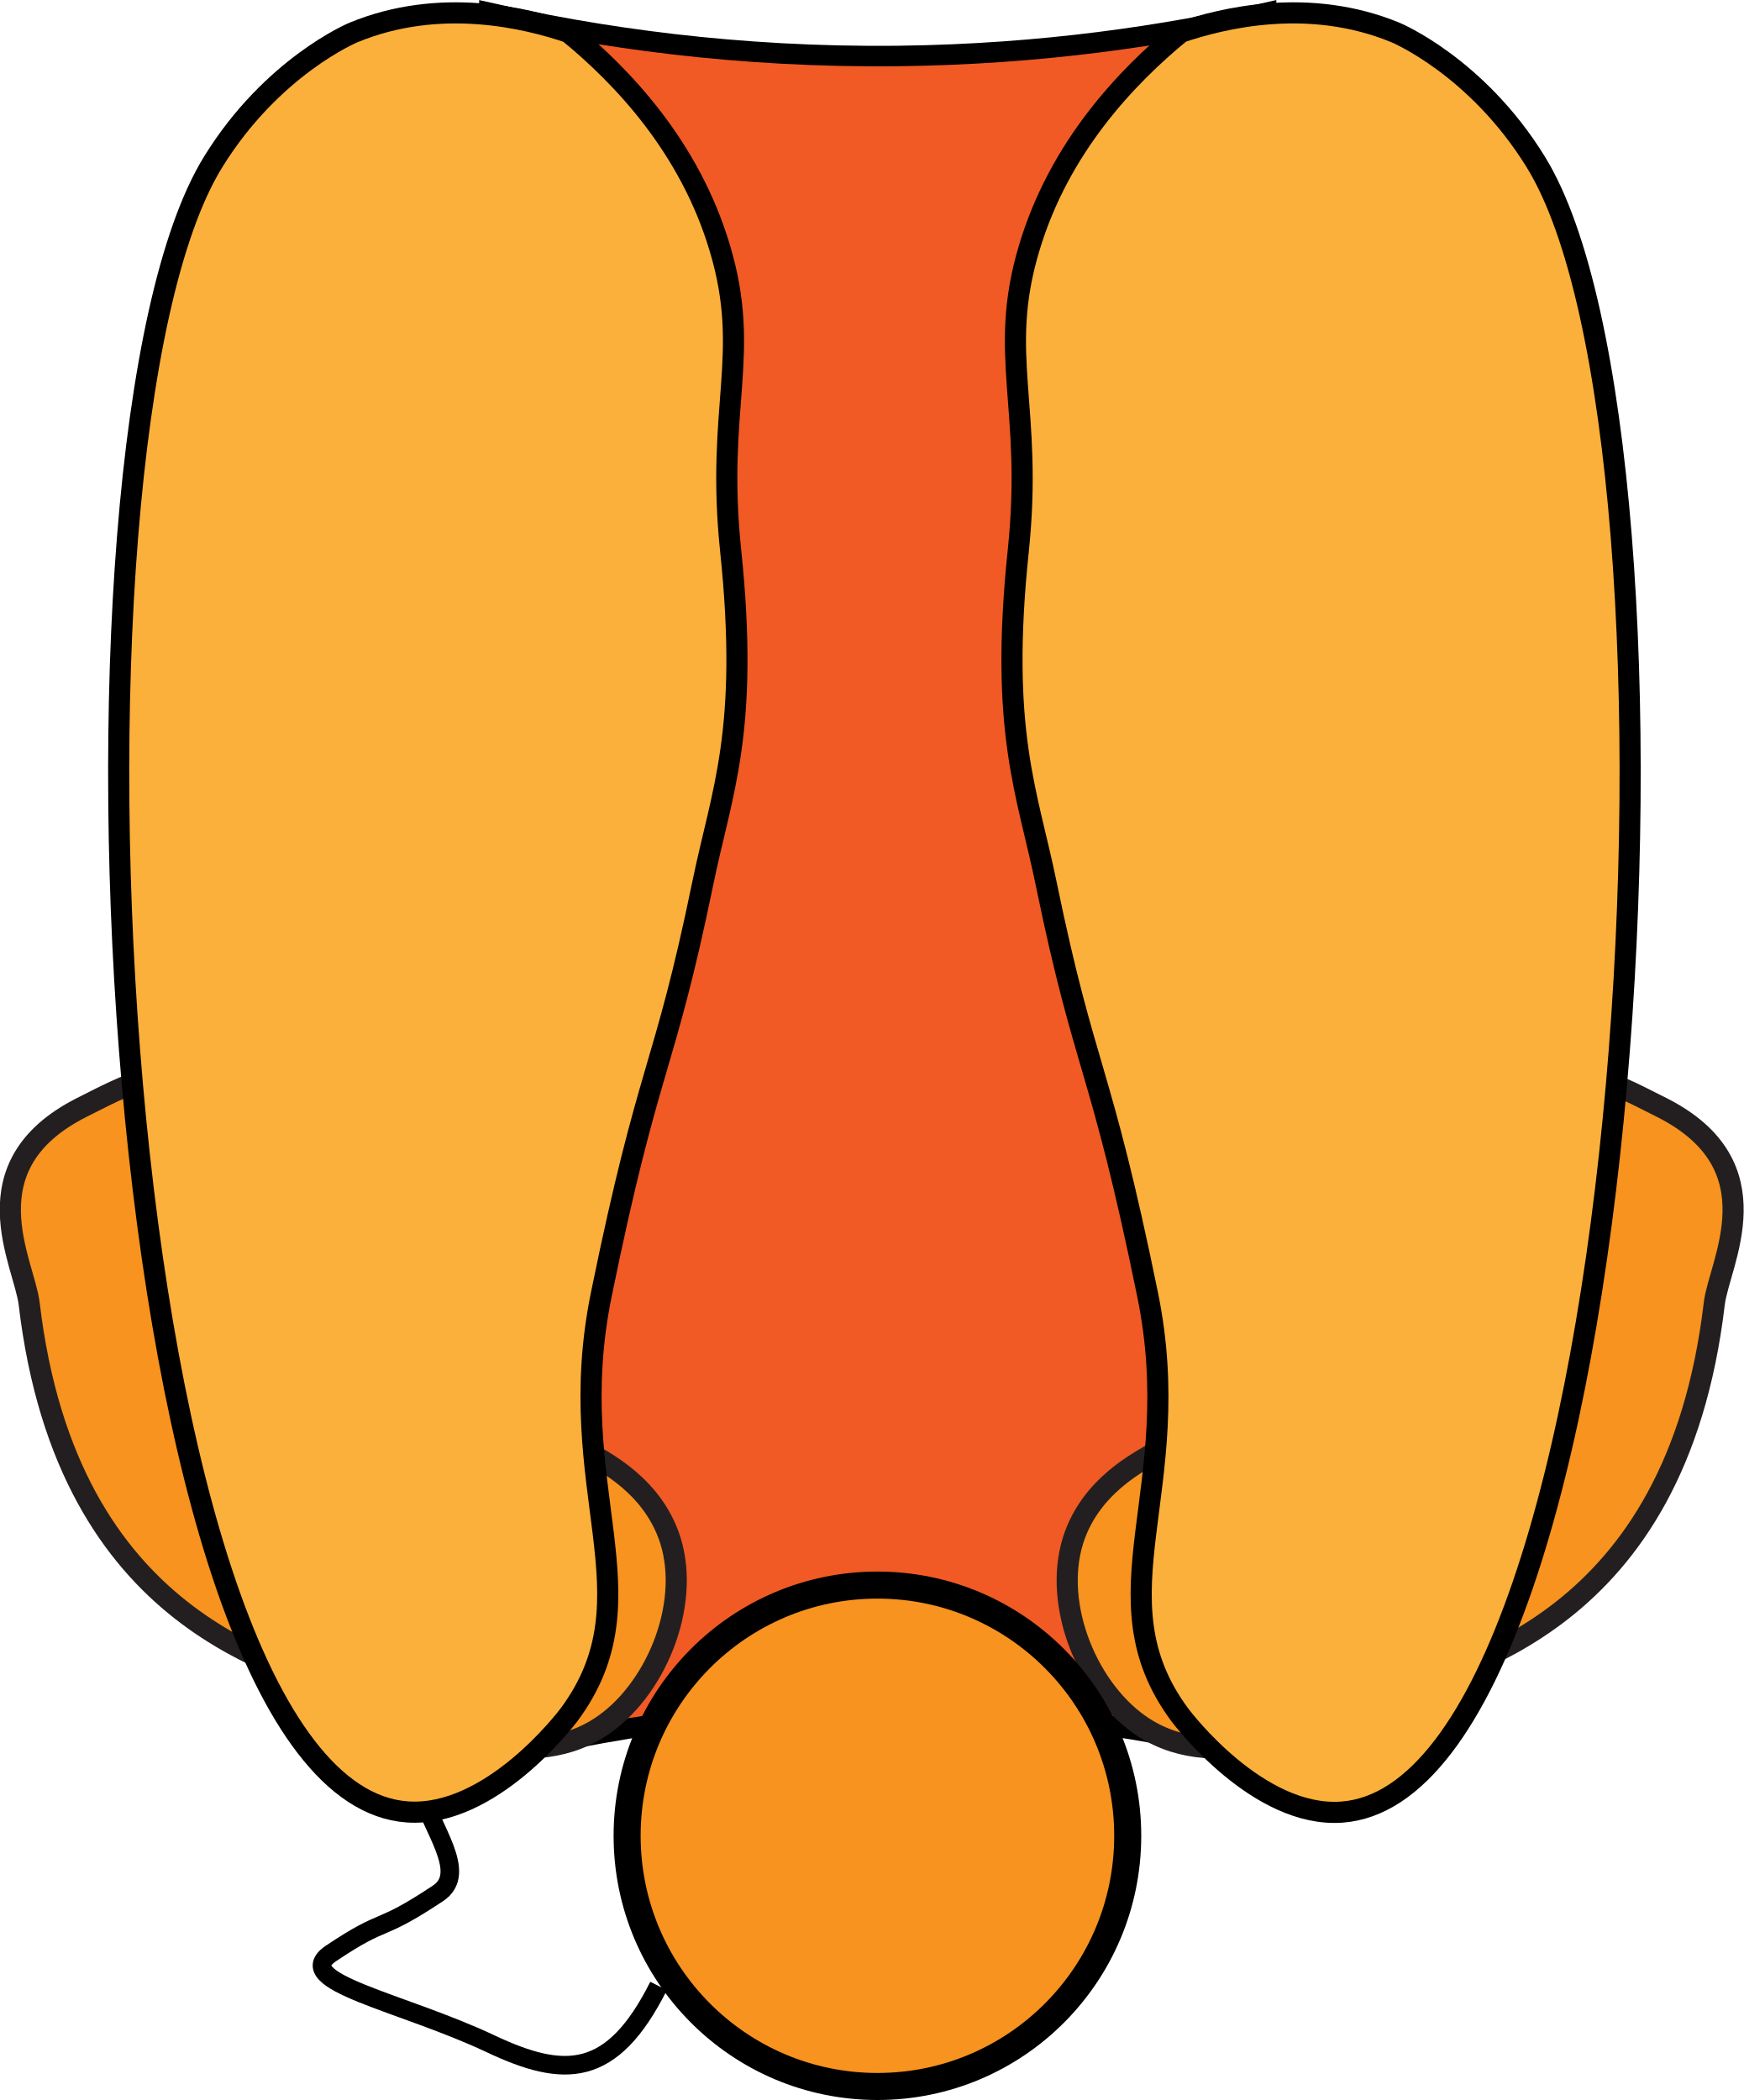
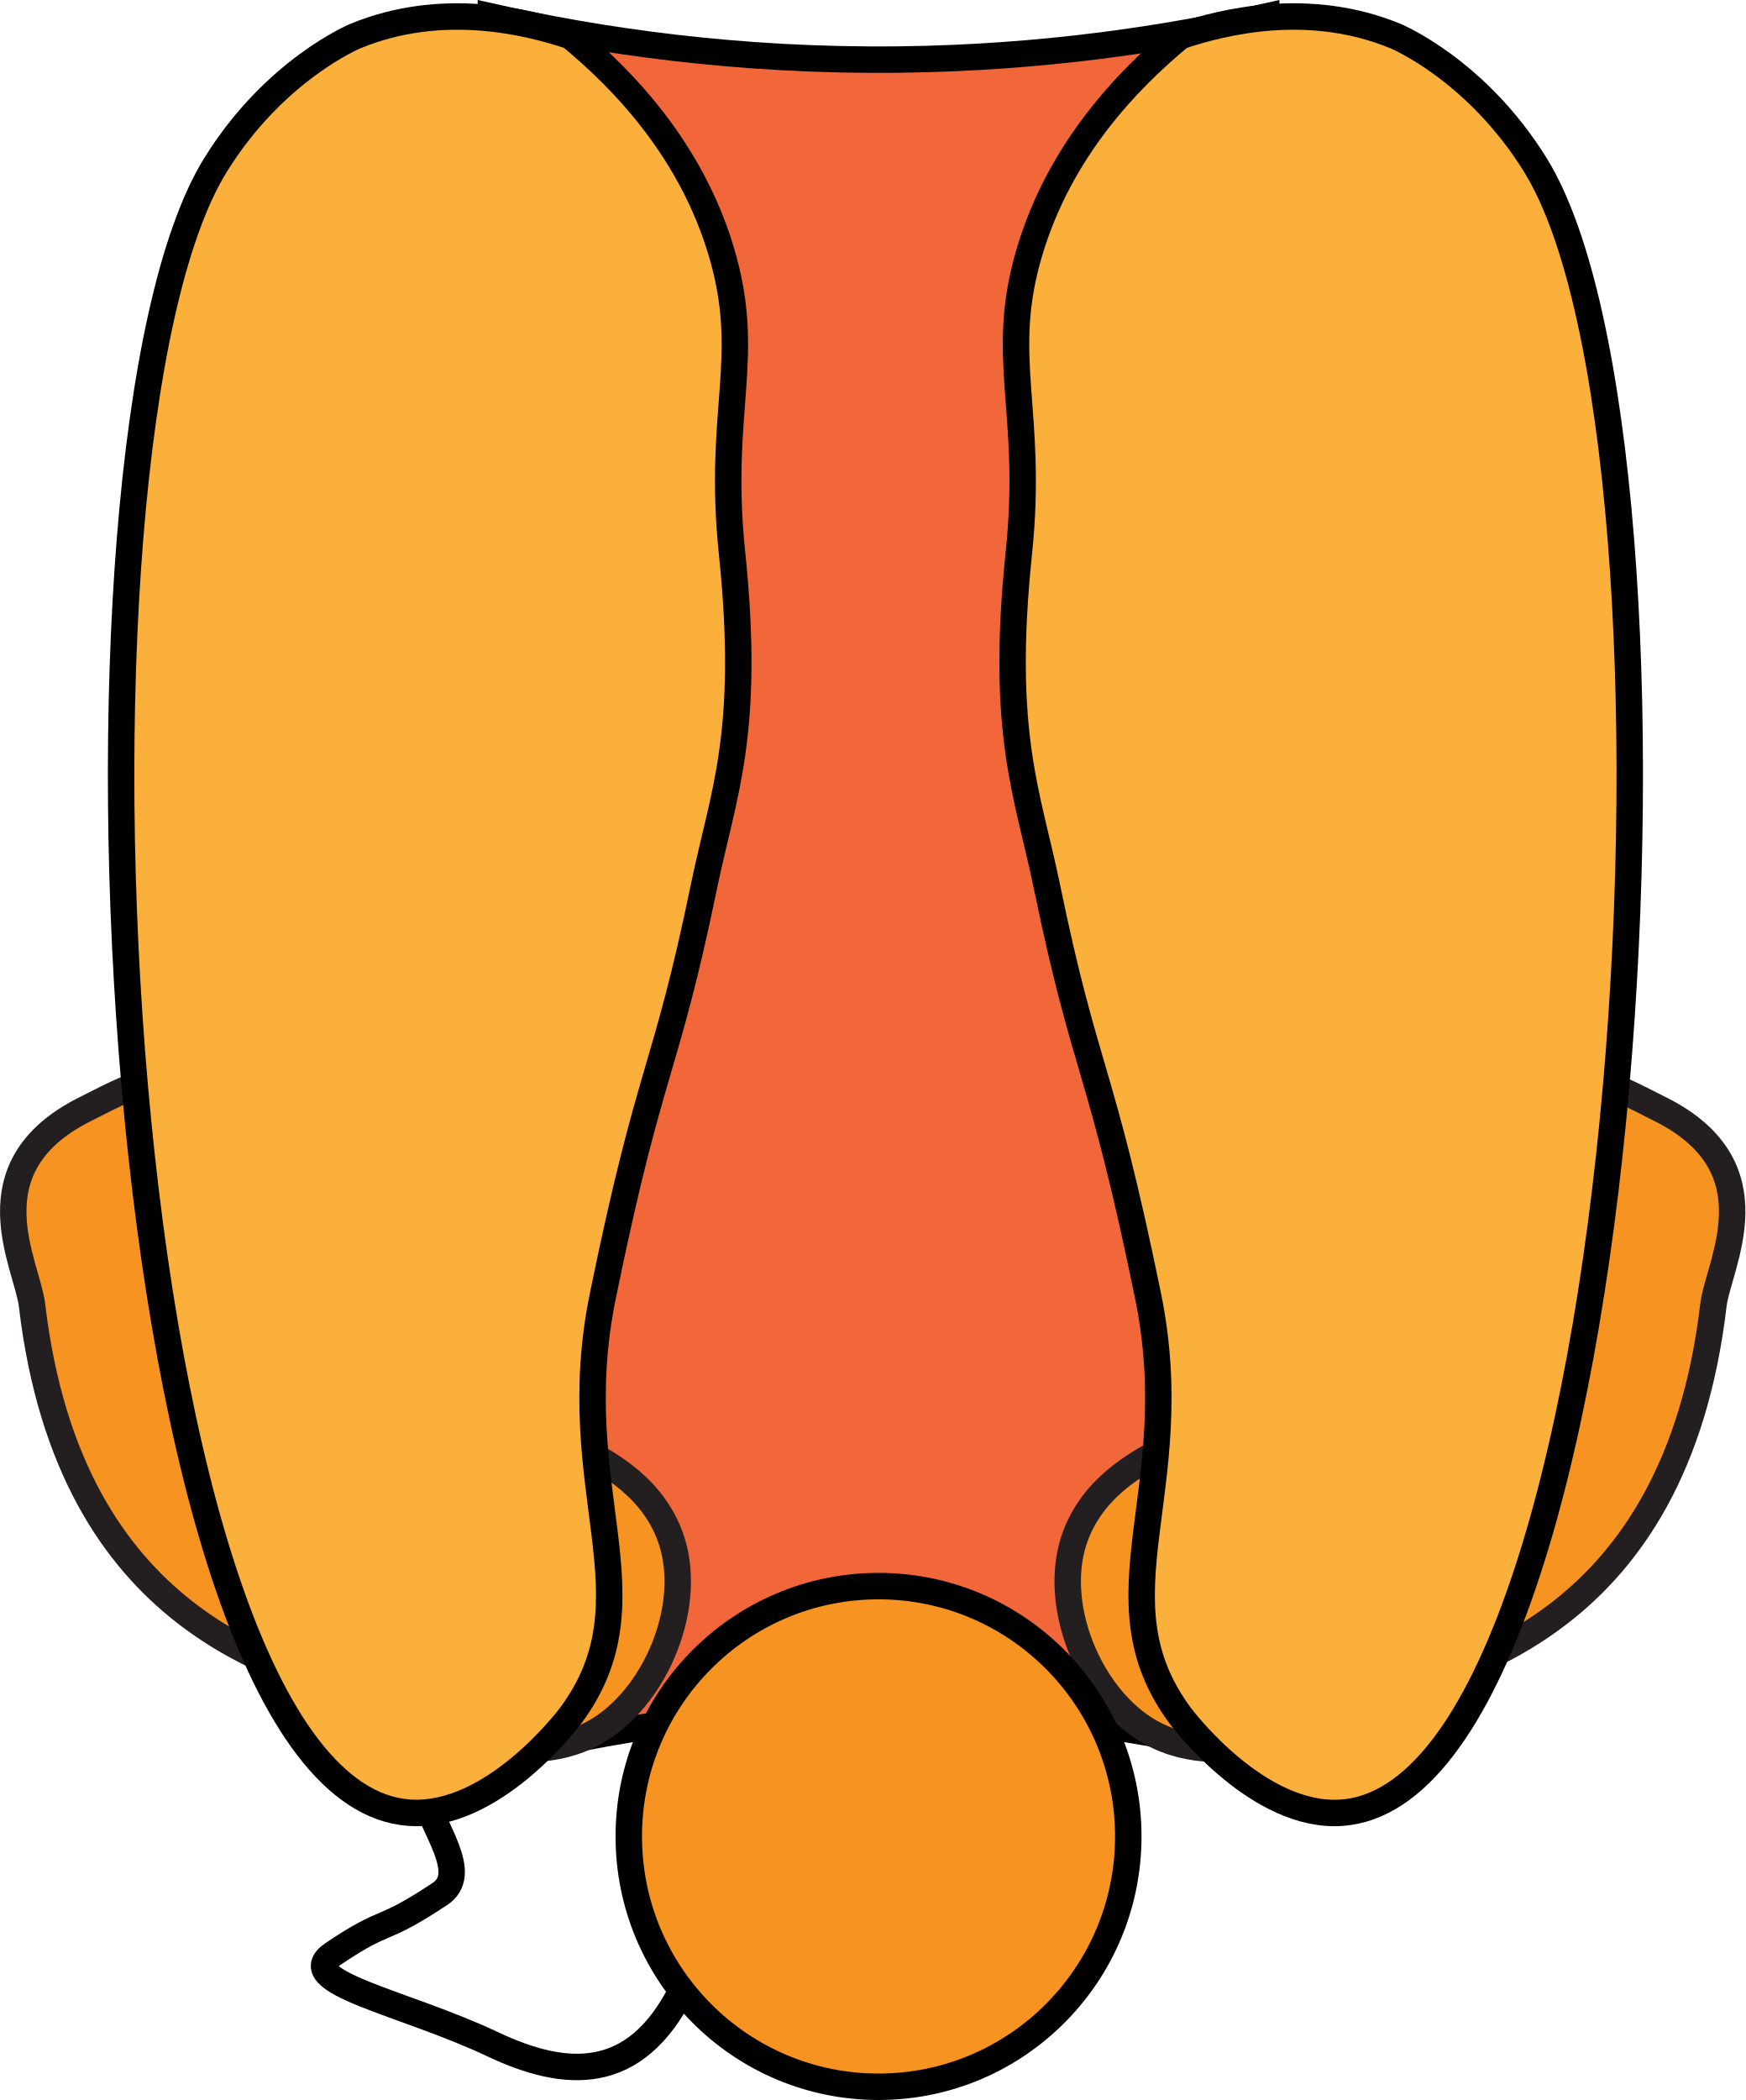
- <svg xmlns="http://www.w3.org/2000/svg" id="Layer_2" data-name="Layer 2" viewBox="0 0 82.54 99.43" width="82.54" height="99.43">
+ <svg xmlns="http://www.w3.org/2000/svg" id="b" data-name="Layer 2" width="660" height="793.91" viewBox="0 0 660 793.91">
  <defs>
    <style>
-       .cls-1 {
-         stroke-width: 1.28px;
+       .d {
+         fill: #f26739;
      }

-       .cls-1, .cls-2, .cls-3, .cls-4, .cls-5 {
+       .d, .e, .f, .g, .h {
        stroke-miterlimit: 10;
+         stroke-width: 10px;
      }

-       .cls-1, .cls-2, .cls-3, .cls-5 {
-         stroke: #000;
+       .d, .e, .f, .h {
+         stroke: #010101;
      }

-       .cls-1, .cls-4 {
-         fill: #f7931e;
+       .e {
+         fill: none;
      }

-       .cls-2 {
-         fill: none;
-         stroke-width: .88px;
+       .f {
+         fill: #fbb03c;
      }

-       .cls-3 {
-         fill: #fbb03b;
-       }
- 
-       .cls-4 {
+       .g {
        stroke: #231f20;
      }

-       .cls-5 {
-         fill: #f15a24;
-         stroke-width: .97px;
+       .g, .h {
+         fill: #f79421;
      }
    </style>
  </defs>
-   <g id="Layer_2-2" data-name="Layer 2">
+   <g id="c" data-name="Layer 1">
    <g>
-       <path class="cls-2" d="M31.18,94.03c-2.21,4.4-4.47,4.38-7.95,2.74-4.21-1.99-9.54-2.95-7.56-4.28,2.7-1.81,2.12-.89,5.06-2.84,1.47-.97-.32-3.06-.87-5.01" />
-       <path class="cls-5" d="M59.94,83.21c-4.34-1.11-9.8-2.1-16.15-2.29-8.38-.25-15.45.97-20.62,2.29V.61c5.1,1.15,11.69,2.13,19.38,2.04,6.81-.08,12.7-.98,17.39-2.04v82.61Z" />
-       <path class="cls-4" d="M11.17,52.92c11.64,15.55,15.8,14.44,18.9,17.4.24.23,1.21,1.14,1.67,2.62.97,3.1-.73,7.17-3.36,8.86-3.53,2.27-8.42.03-11.67-1.52-3.08-1.46-13.51-3.14-15.33-18.56-.23-1.93-2.97-6.52,2.48-9.28,2.92-1.47,4.64-2.52,7.3.47Z" />
-       <path class="cls-4" d="M71.37,52.92c-11.64,15.55-15.8,14.44-18.9,17.4-.24.23-1.21,1.14-1.67,2.62-.97,3.1.73,7.17,3.36,8.86,3.53,2.27,8.42.03,11.67-1.52,3.08-1.46,13.51-3.14,15.33-18.56.23-1.93,2.97-6.52-2.48-9.28-2.92-1.47-4.64-2.52-7.3.47Z" />
-       <path class="cls-3" d="M55.86,1.54c2.01-.68,6.1-1.7,10.21,0,0,0,3.84,1.59,6.64,6.13,8.27,13.41,4.97,77.11-9.19,78.13-3.95.28-7.51-4.4-7.66-4.6-4.18-5.63.37-10.64-1.53-19.91-2.26-11.06-2.94-10.41-4.8-19.45-.89-4.34-2.22-7.2-1.32-15.78.71-6.8-1-9.25.51-14.3,1.43-4.8,4.62-8.12,7.15-10.21Z" />
-       <path class="cls-3" d="M26.94,1.54c-2.01-.68-6.1-1.7-10.21,0,0,0-3.84,1.59-6.64,6.13C1.81,21.08,5.12,84.78,19.28,85.79c3.95.28,7.51-4.4,7.66-4.6,4.18-5.63-.37-10.64,1.53-19.91,2.26-11.06,2.94-10.41,4.8-19.45.89-4.34,2.22-7.2,1.32-15.78-.71-6.8,1-9.25-.51-14.3-1.43-4.8-4.62-8.13-7.15-10.21Z" />
-       <path class="cls-1" d="M53.39,86.92c0,6.56-5.3,11.87-11.85,11.87s-11.85-5.32-11.85-11.87,5.3-11.87,11.85-11.87,11.85,5.32,11.85,11.87Z" />
+       <path class="e" d="M257.75,752.49c-17.62,35.11-43.84,33.42-71.55,20.3-33.58-15.89-76.02-23.53-60.29-34.09,21.55-14.46,16.93-7.13,40.36-22.63,11.72-7.76-2.54-24.35-6.93-39.96" />
+       <path class="d" d="M478.79,664.73c-34.56-8.88-78.15-16.76-128.76-18.29-66.82-2.02-123.12,7.7-164.4,18.29V6.25c40.64,9.14,93.18,16.99,154.5,16.26,54.26-.65,101.21-7.83,138.66-16.26v658.48Z" />
+       <path class="g" d="M90.07,423.24c92.81,123.93,125.99,115.14,150.69,138.71,1.94,1.85,9.62,9.06,13.32,20.87,7.72,24.69-5.84,57.18-26.76,70.65-28.14,18.12-67.13.23-93.04-12.08-24.54-11.66-107.66-25.04-122.17-147.95-1.82-15.4-23.69-52.01,19.8-73.97,23.24-11.74,36.98-20.09,58.17,3.77Z" />
+       <path class="g" d="M569.93,423.24c-92.81,123.93-125.99,115.14-150.69,138.71-1.94,1.85-9.62,9.06-13.32,20.87-7.72,24.69,5.84,57.18,26.76,70.65,28.14,18.12,67.13.23,93.04-12.08,24.54-11.66,107.66-25.04,122.17-147.95,1.82-15.4,23.69-52.01-19.8-73.97-23.24-11.74-36.98-20.09-58.17,3.77Z" />
+       <path class="f" d="M446.32,13.66c16.03-5.39,48.63-13.57,81.41,0,0,0,30.6,12.66,52.92,48.85,65.95,106.92,39.61,614.68-73.27,622.79-31.49,2.26-59.89-35.06-61.06-36.63-33.35-44.91,2.92-84.81-12.21-158.75-18.05-88.2-23.45-83.01-38.3-155.07-7.13-34.59-17.68-57.37-10.55-125.8,5.65-54.23-7.95-73.7,4.07-113.97,11.42-38.26,36.84-64.77,56.99-81.41Z" />
+       <path class="f" d="M215.74,13.66c-16.03-5.39-48.63-13.57-81.41,0,0,0-30.6,12.66-52.92,48.85C15.46,169.43,41.8,677.18,154.68,685.29c31.49,2.26,59.89-35.06,61.06-36.63,33.35-44.91-2.92-84.81,12.21-158.75,18.05-88.2,23.45-83.01,38.3-155.07,7.13-34.59,17.68-57.37,10.55-125.8-5.65-54.23,7.95-73.7-4.07-113.97-11.42-38.26-36.84-64.77-56.99-81.41Z" />
+       <path class="h" d="M426.64,694.27c0,52.27-42.28,94.64-94.44,94.64s-94.44-42.37-94.44-94.64,42.28-94.64,94.44-94.64,94.44,42.37,94.44,94.64Z" />
    </g>
  </g>
</svg>
